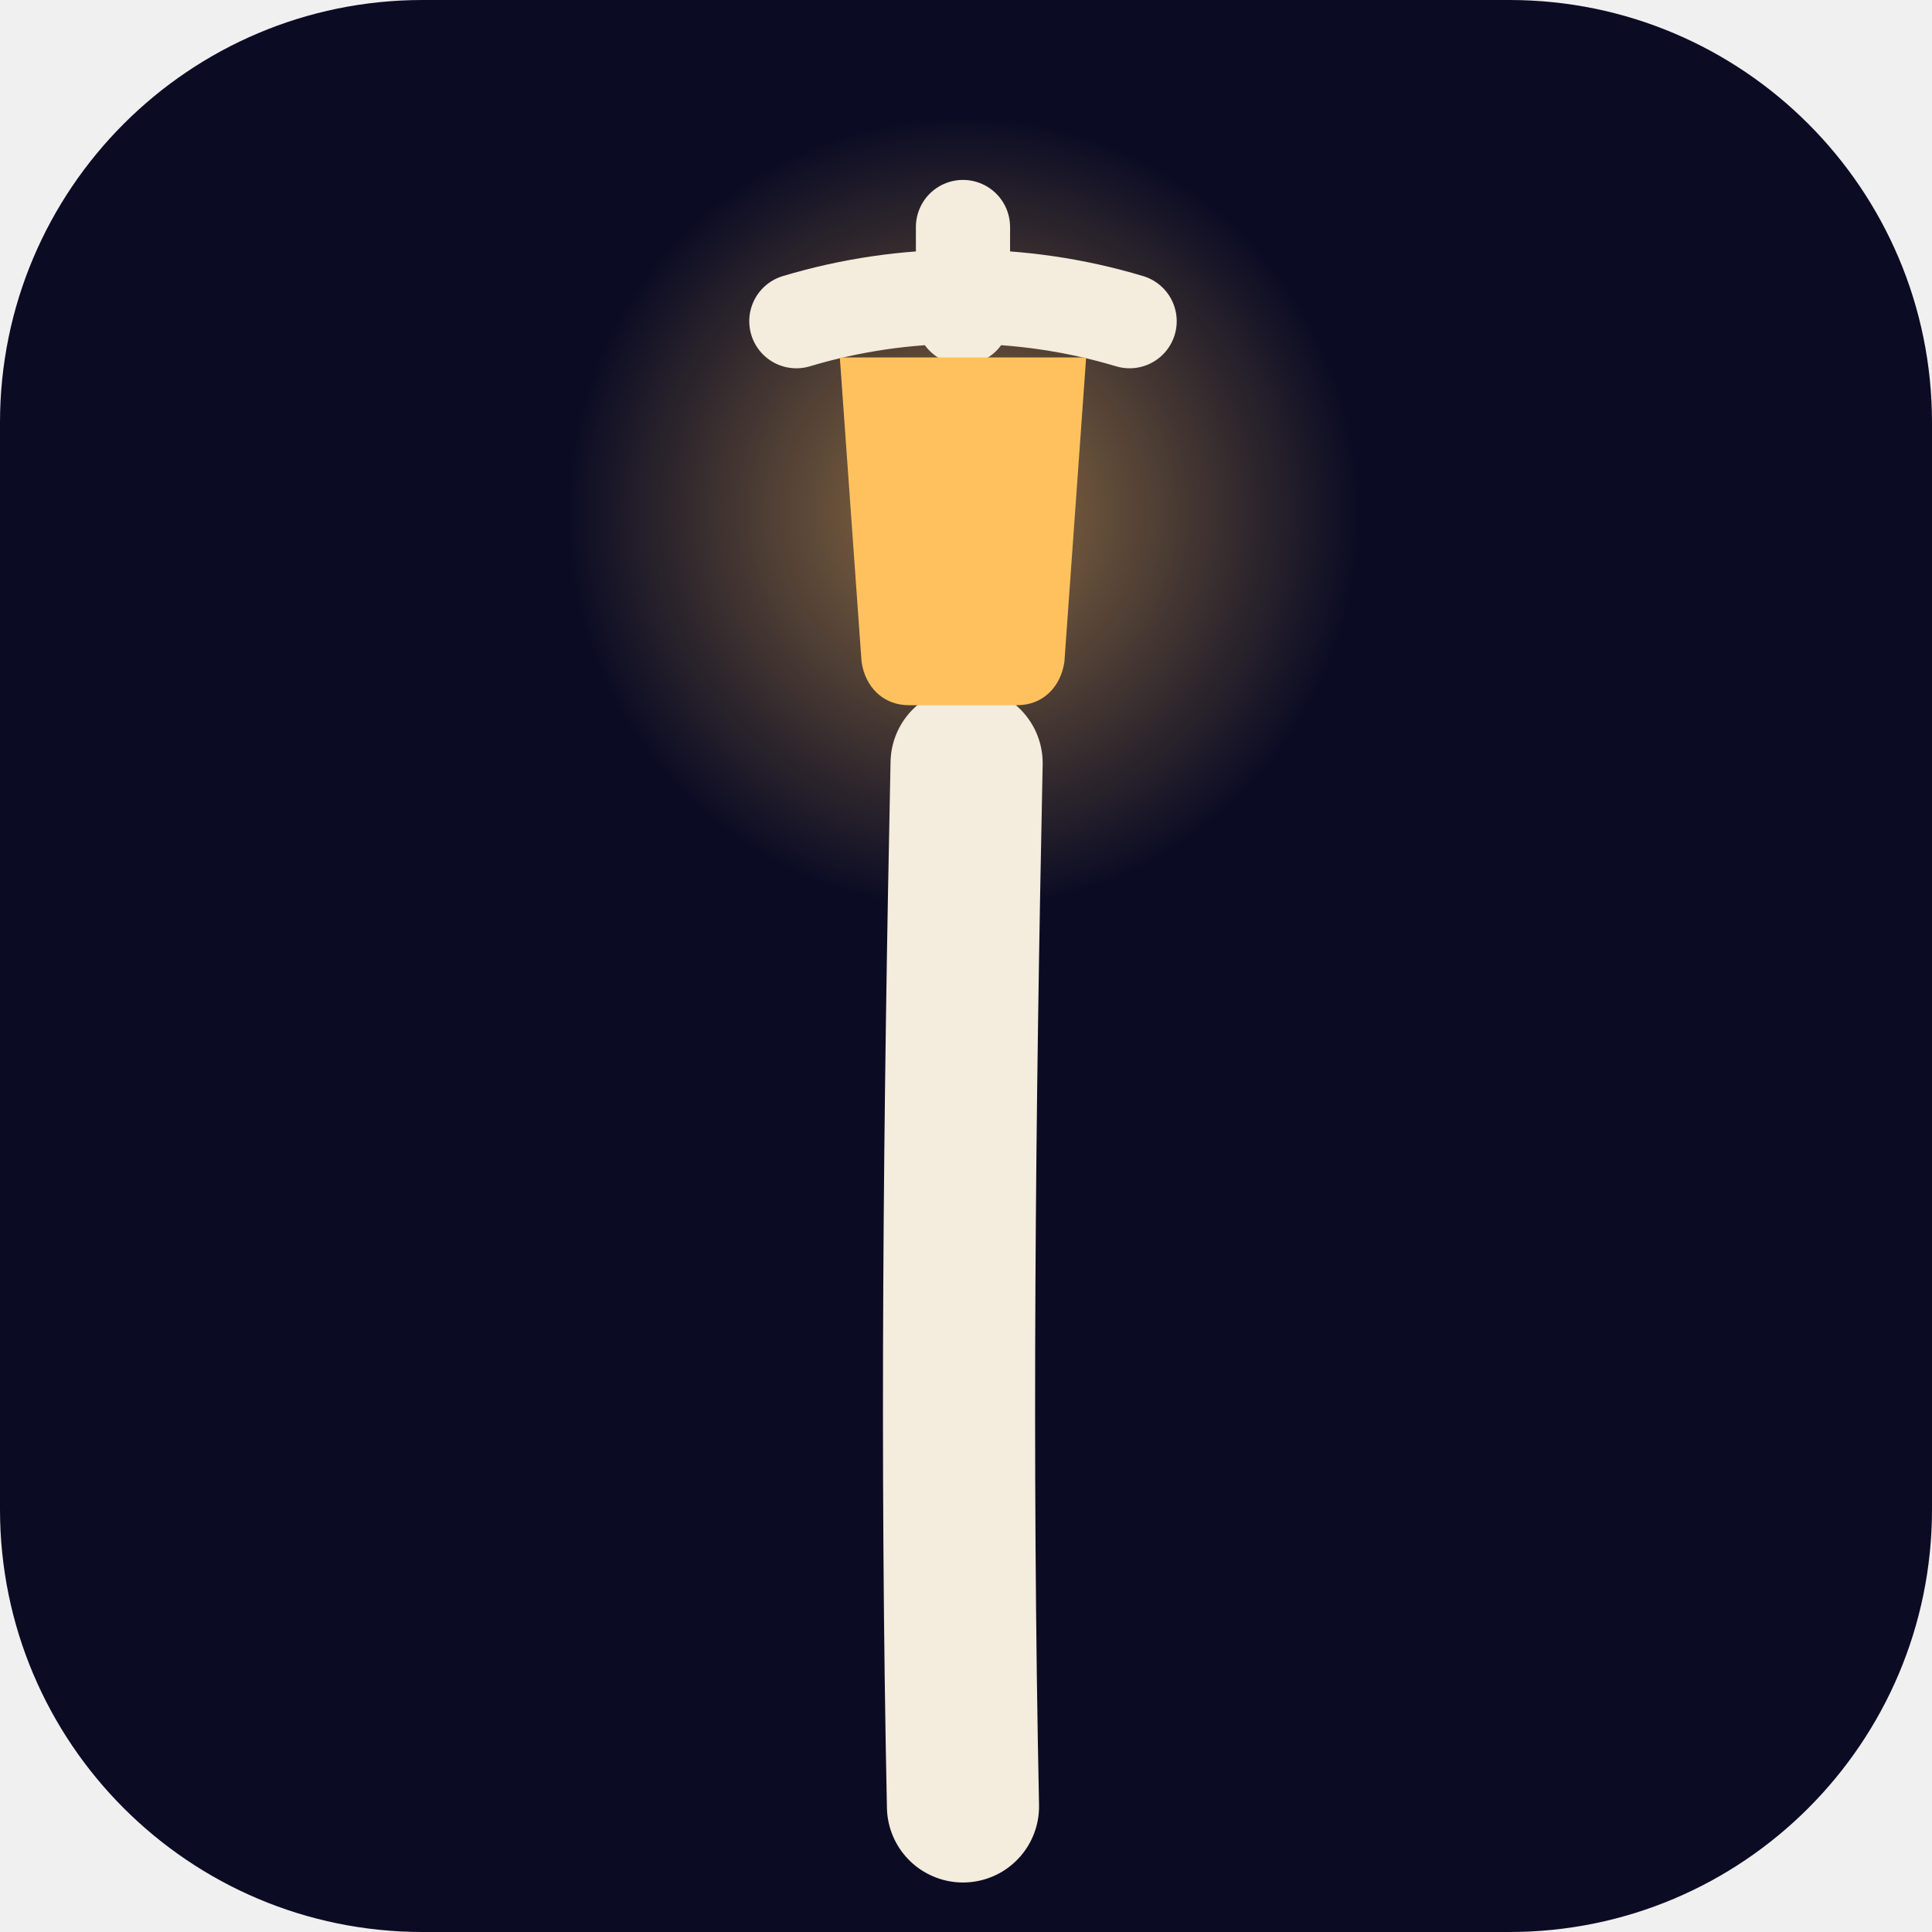
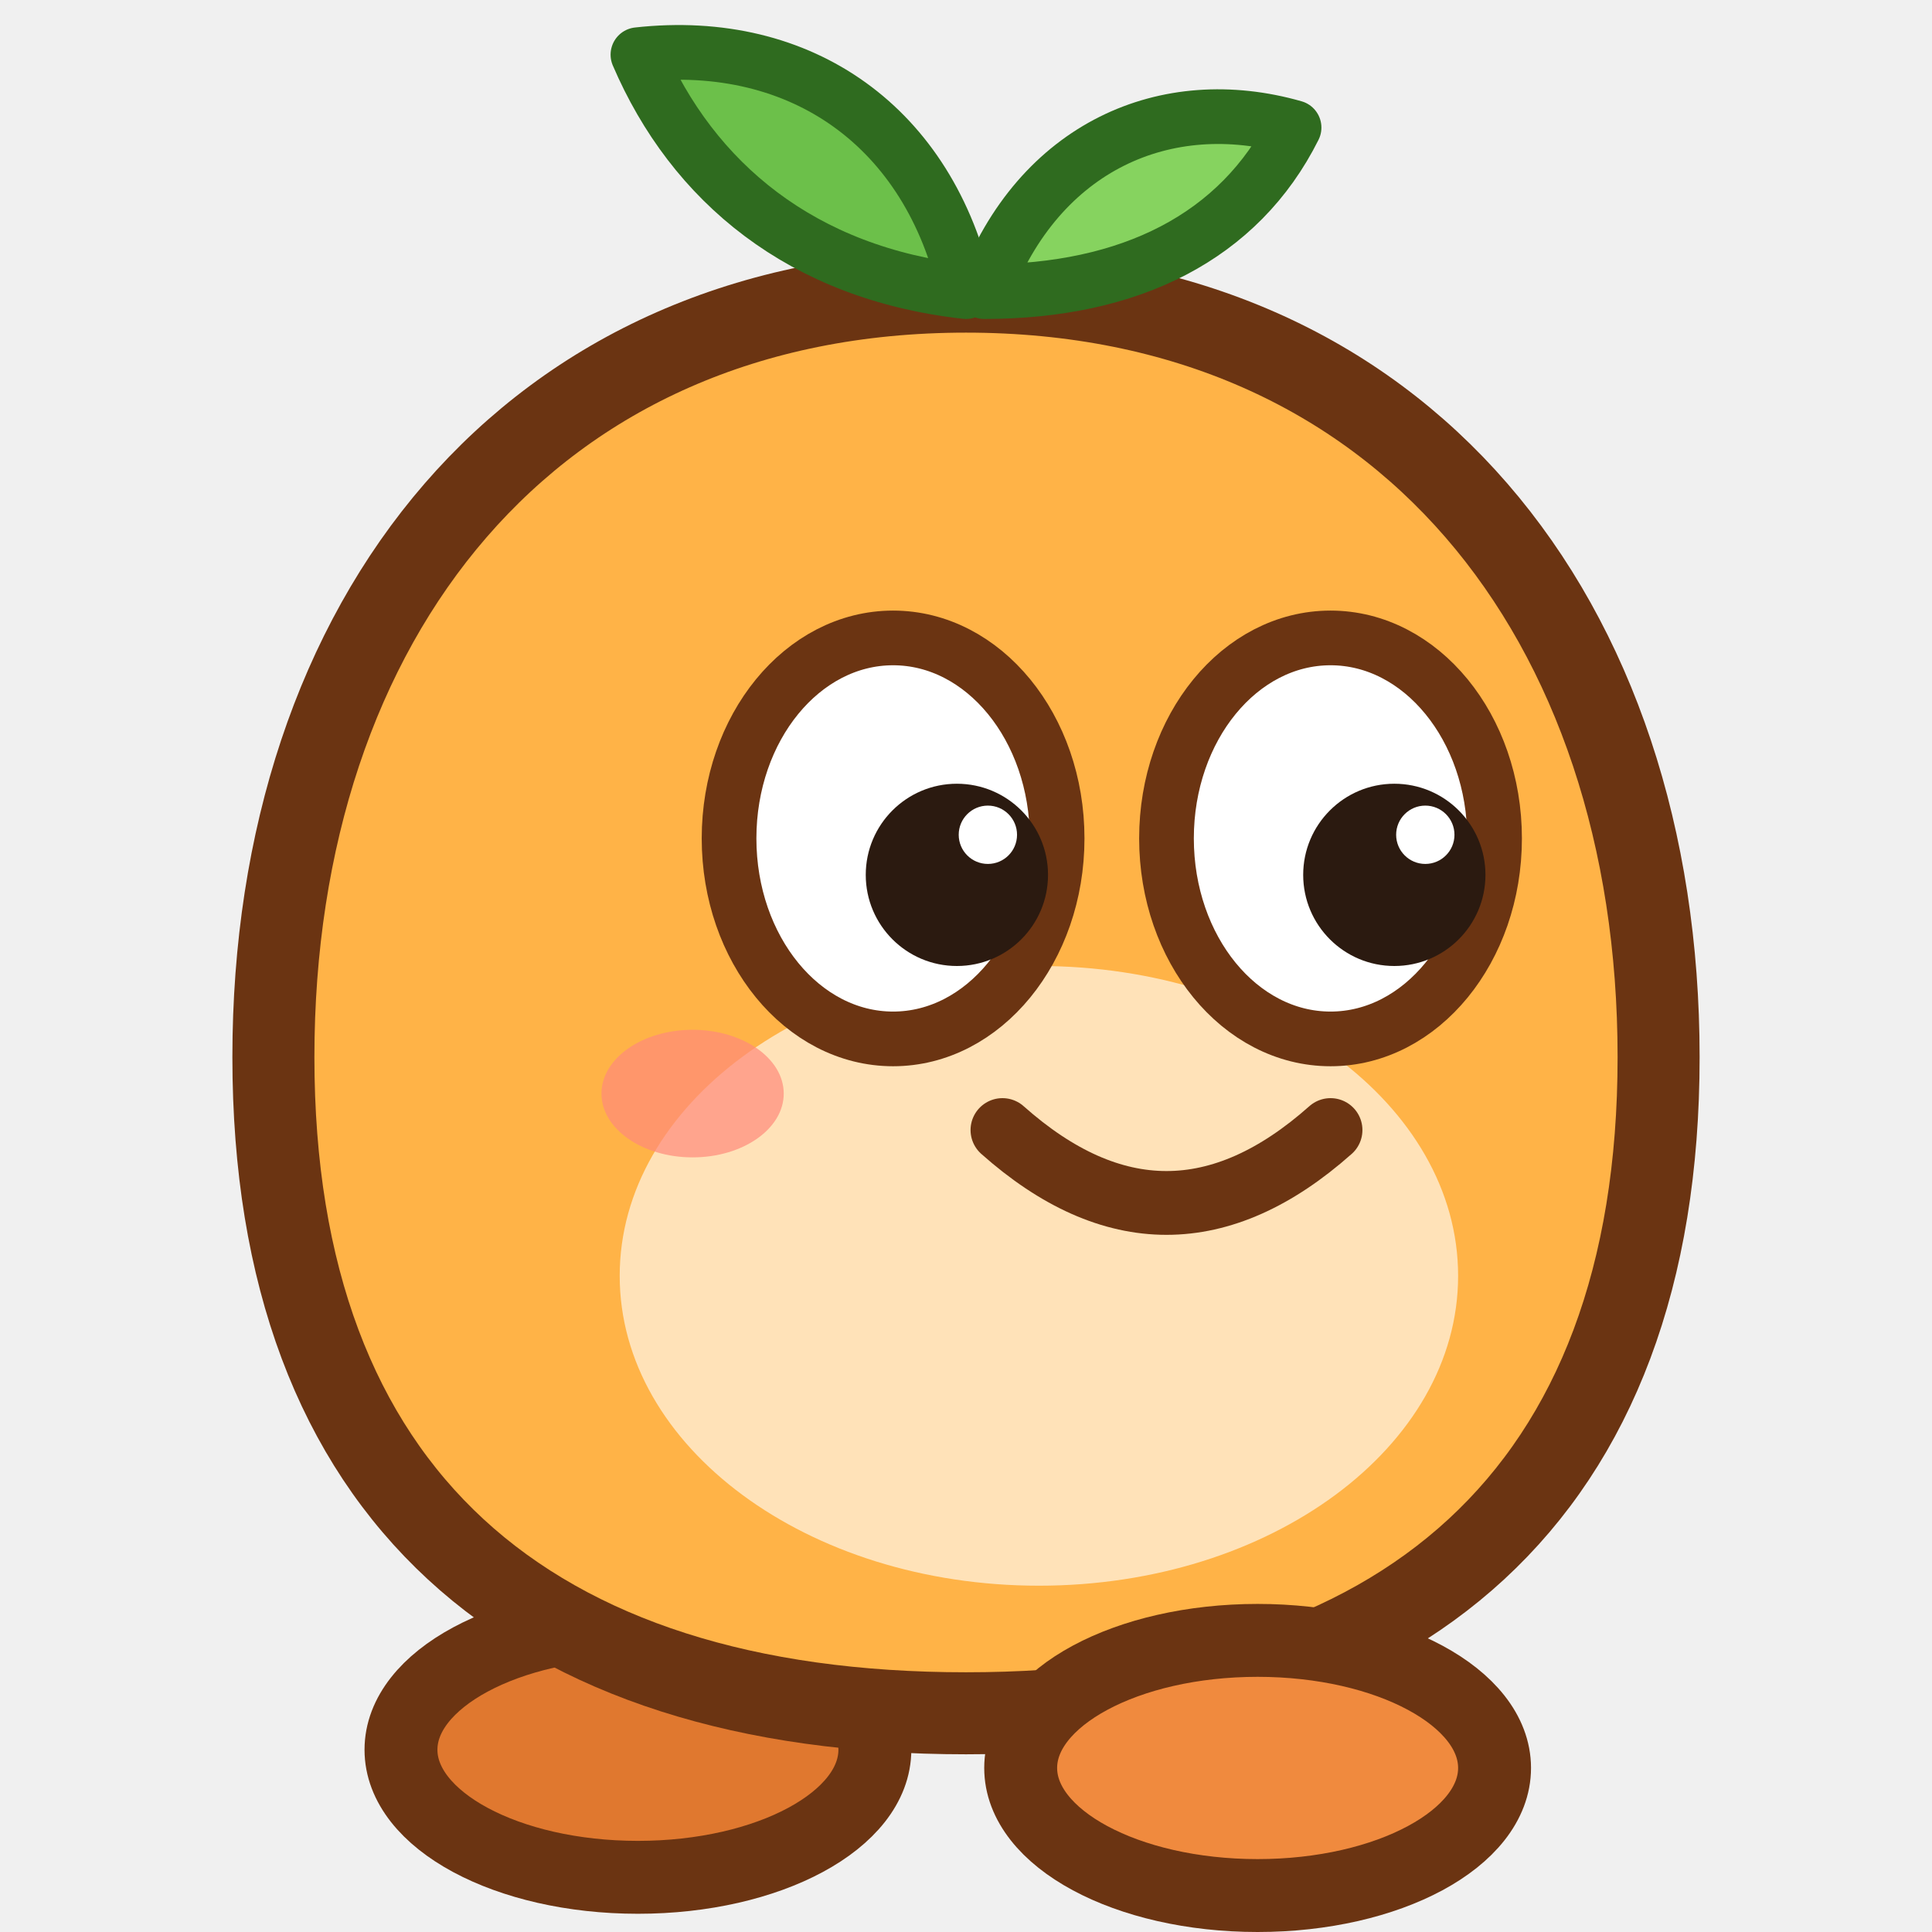
- <svg xmlns="http://www.w3.org/2000/svg" viewBox="0 0 64 64">
-   <defs>
-     <radialGradient id="glow" cx="0.5" cy="0.5" r="0.5">
-       <stop offset="0" stop-color="#ffc15e" stop-opacity="0.55" />
-       <stop offset="1" stop-color="#ffc15e" stop-opacity="0" />
-     </radialGradient>
-   </defs>
-   <rect width="64" height="64" rx="14" fill="#0b0c24" />
-   <g transform="translate(21.1 4.4) scale(1.2)">
-     <circle cx="9" cy="10.5" r="11" fill="url(#glow)" />
-     <path d="M9 46.2c-.2-9.6-.1-19.2.1-28.8" fill="none" stroke="#f4ecdc" stroke-width="4.2" stroke-linecap="round" />
-     <path d="M4.4 5.2c3-.9 6.2-.9 9.2 0M9 5.1V2.6" fill="none" stroke="#f4ecdc" stroke-width="2.6" stroke-linecap="round" />
-     <path d="M5.6 6.2h6.8l-.6 8.4c-.1.7-.6 1.2-1.3 1.2H7.5c-.7 0-1.2-.5-1.3-1.2z" fill="#ffc15e" />
-   </g>
+ <svg xmlns="http://www.w3.org/2000/svg" viewBox="-5 0 106 106">
+   <ellipse cx="30" cy="96" rx="13" ry="7" fill="#e0782f" stroke="#6b3412" stroke-width="4" />
+   <path d="M48 16c24 0 38 18 38 42s-14 36-38 36S10 82 10 58 24 16 48 16z" fill="#ffb347" stroke="#6b3412" stroke-width="4.5" stroke-linejoin="round" />
+   <path d="M48 16c-2-9-9-14-18-13 3 7 9 12 18 13z" fill="#6cc04a" stroke="#2f6b1f" stroke-width="3" stroke-linejoin="round" />
+   <path d="M49 16c3-8 10-11 17-9-3 6-9 9-17 9z" fill="#86d35f" stroke="#2f6b1f" stroke-width="3" stroke-linejoin="round" />
+   <ellipse cx="52" cy="70" rx="23" ry="17" fill="#ffe2b8" />
+   <ellipse cx="44" cy="46" rx="9" ry="11" fill="#fff" stroke="#6b3412" stroke-width="3" />
+   <ellipse cx="68" cy="46" rx="9" ry="11" fill="#fff" stroke="#6b3412" stroke-width="3" />
+   <circle cx="47.5" cy="48" r="5" fill="#2b1a10" />
+   <circle cx="71.5" cy="48" r="5" fill="#2b1a10" />
+   <circle cx="49.2" cy="45.8" r="1.6" fill="#fff" />
+   <circle cx="73.2" cy="45.8" r="1.6" fill="#fff" />
+   <path d="M50 62q9 8 18 0" fill="none" stroke="#6b3412" stroke-width="3.5" stroke-linecap="round" />
+   <ellipse cx="33" cy="60" rx="5" ry="3.5" fill="#ff8a7a" opacity="0.7" />
+   <ellipse cx="64" cy="97" rx="13" ry="7" fill="#f08a3e" stroke="#6b3412" stroke-width="4" />
</svg>
